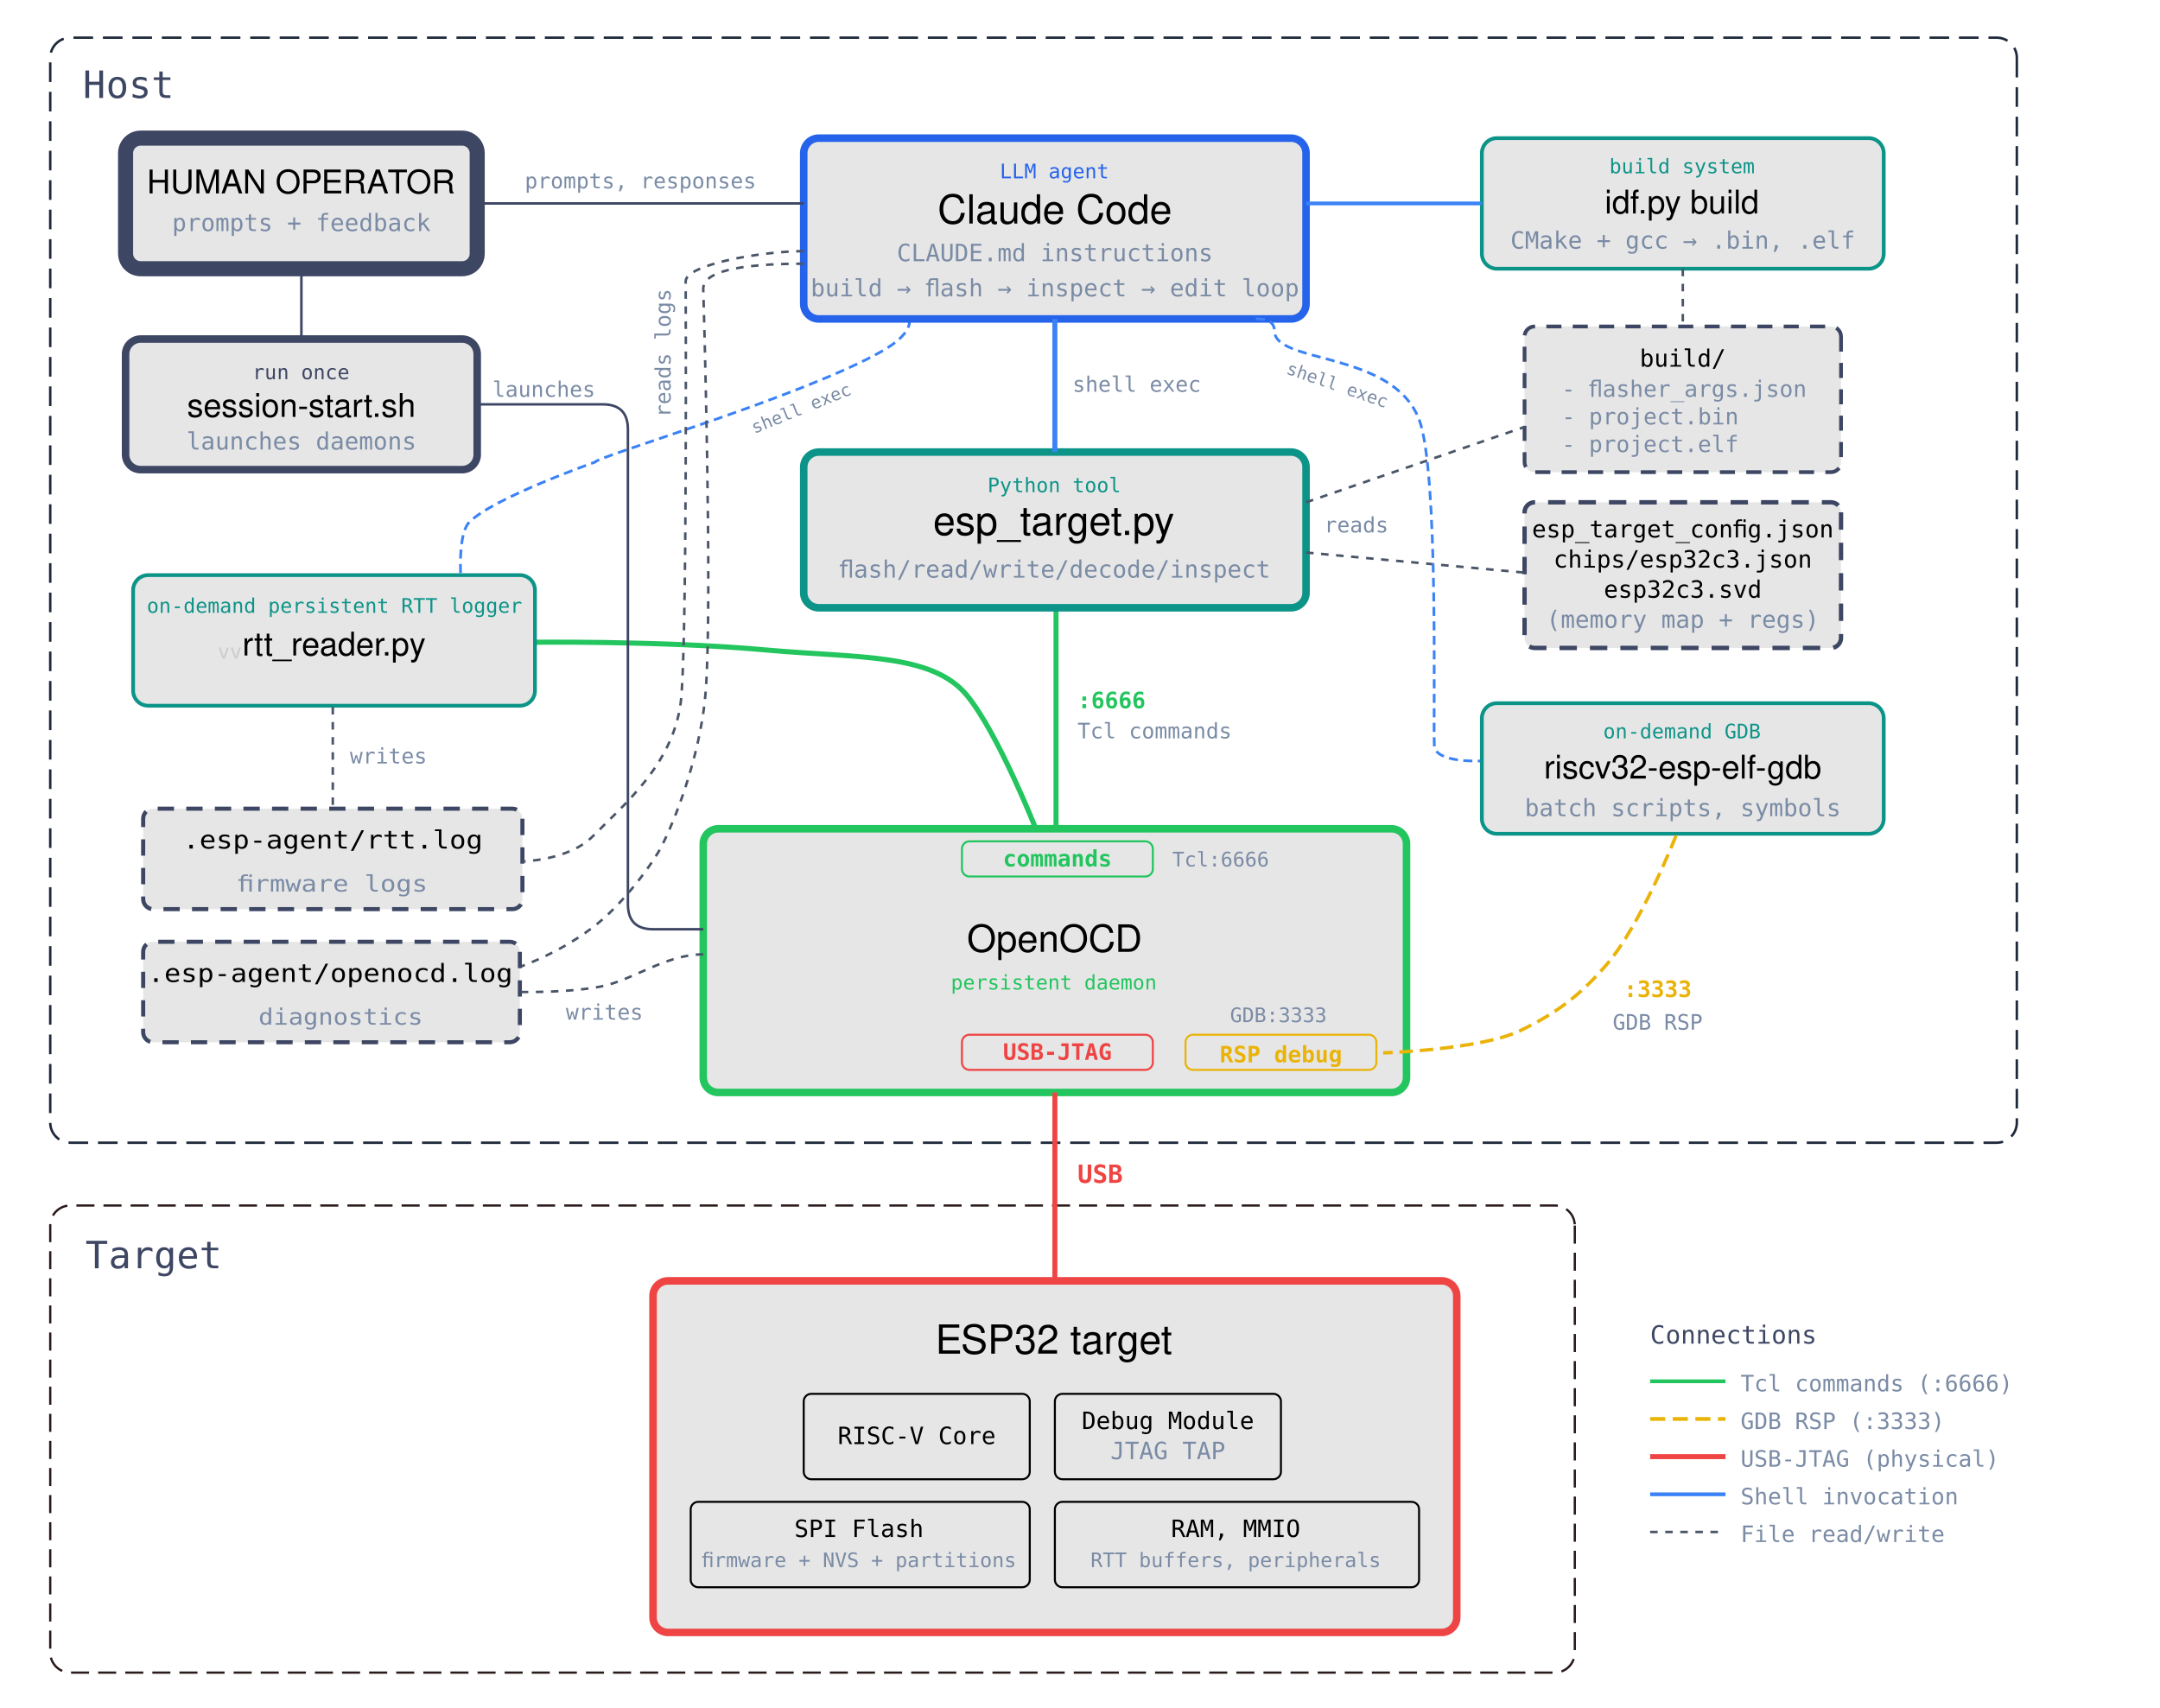
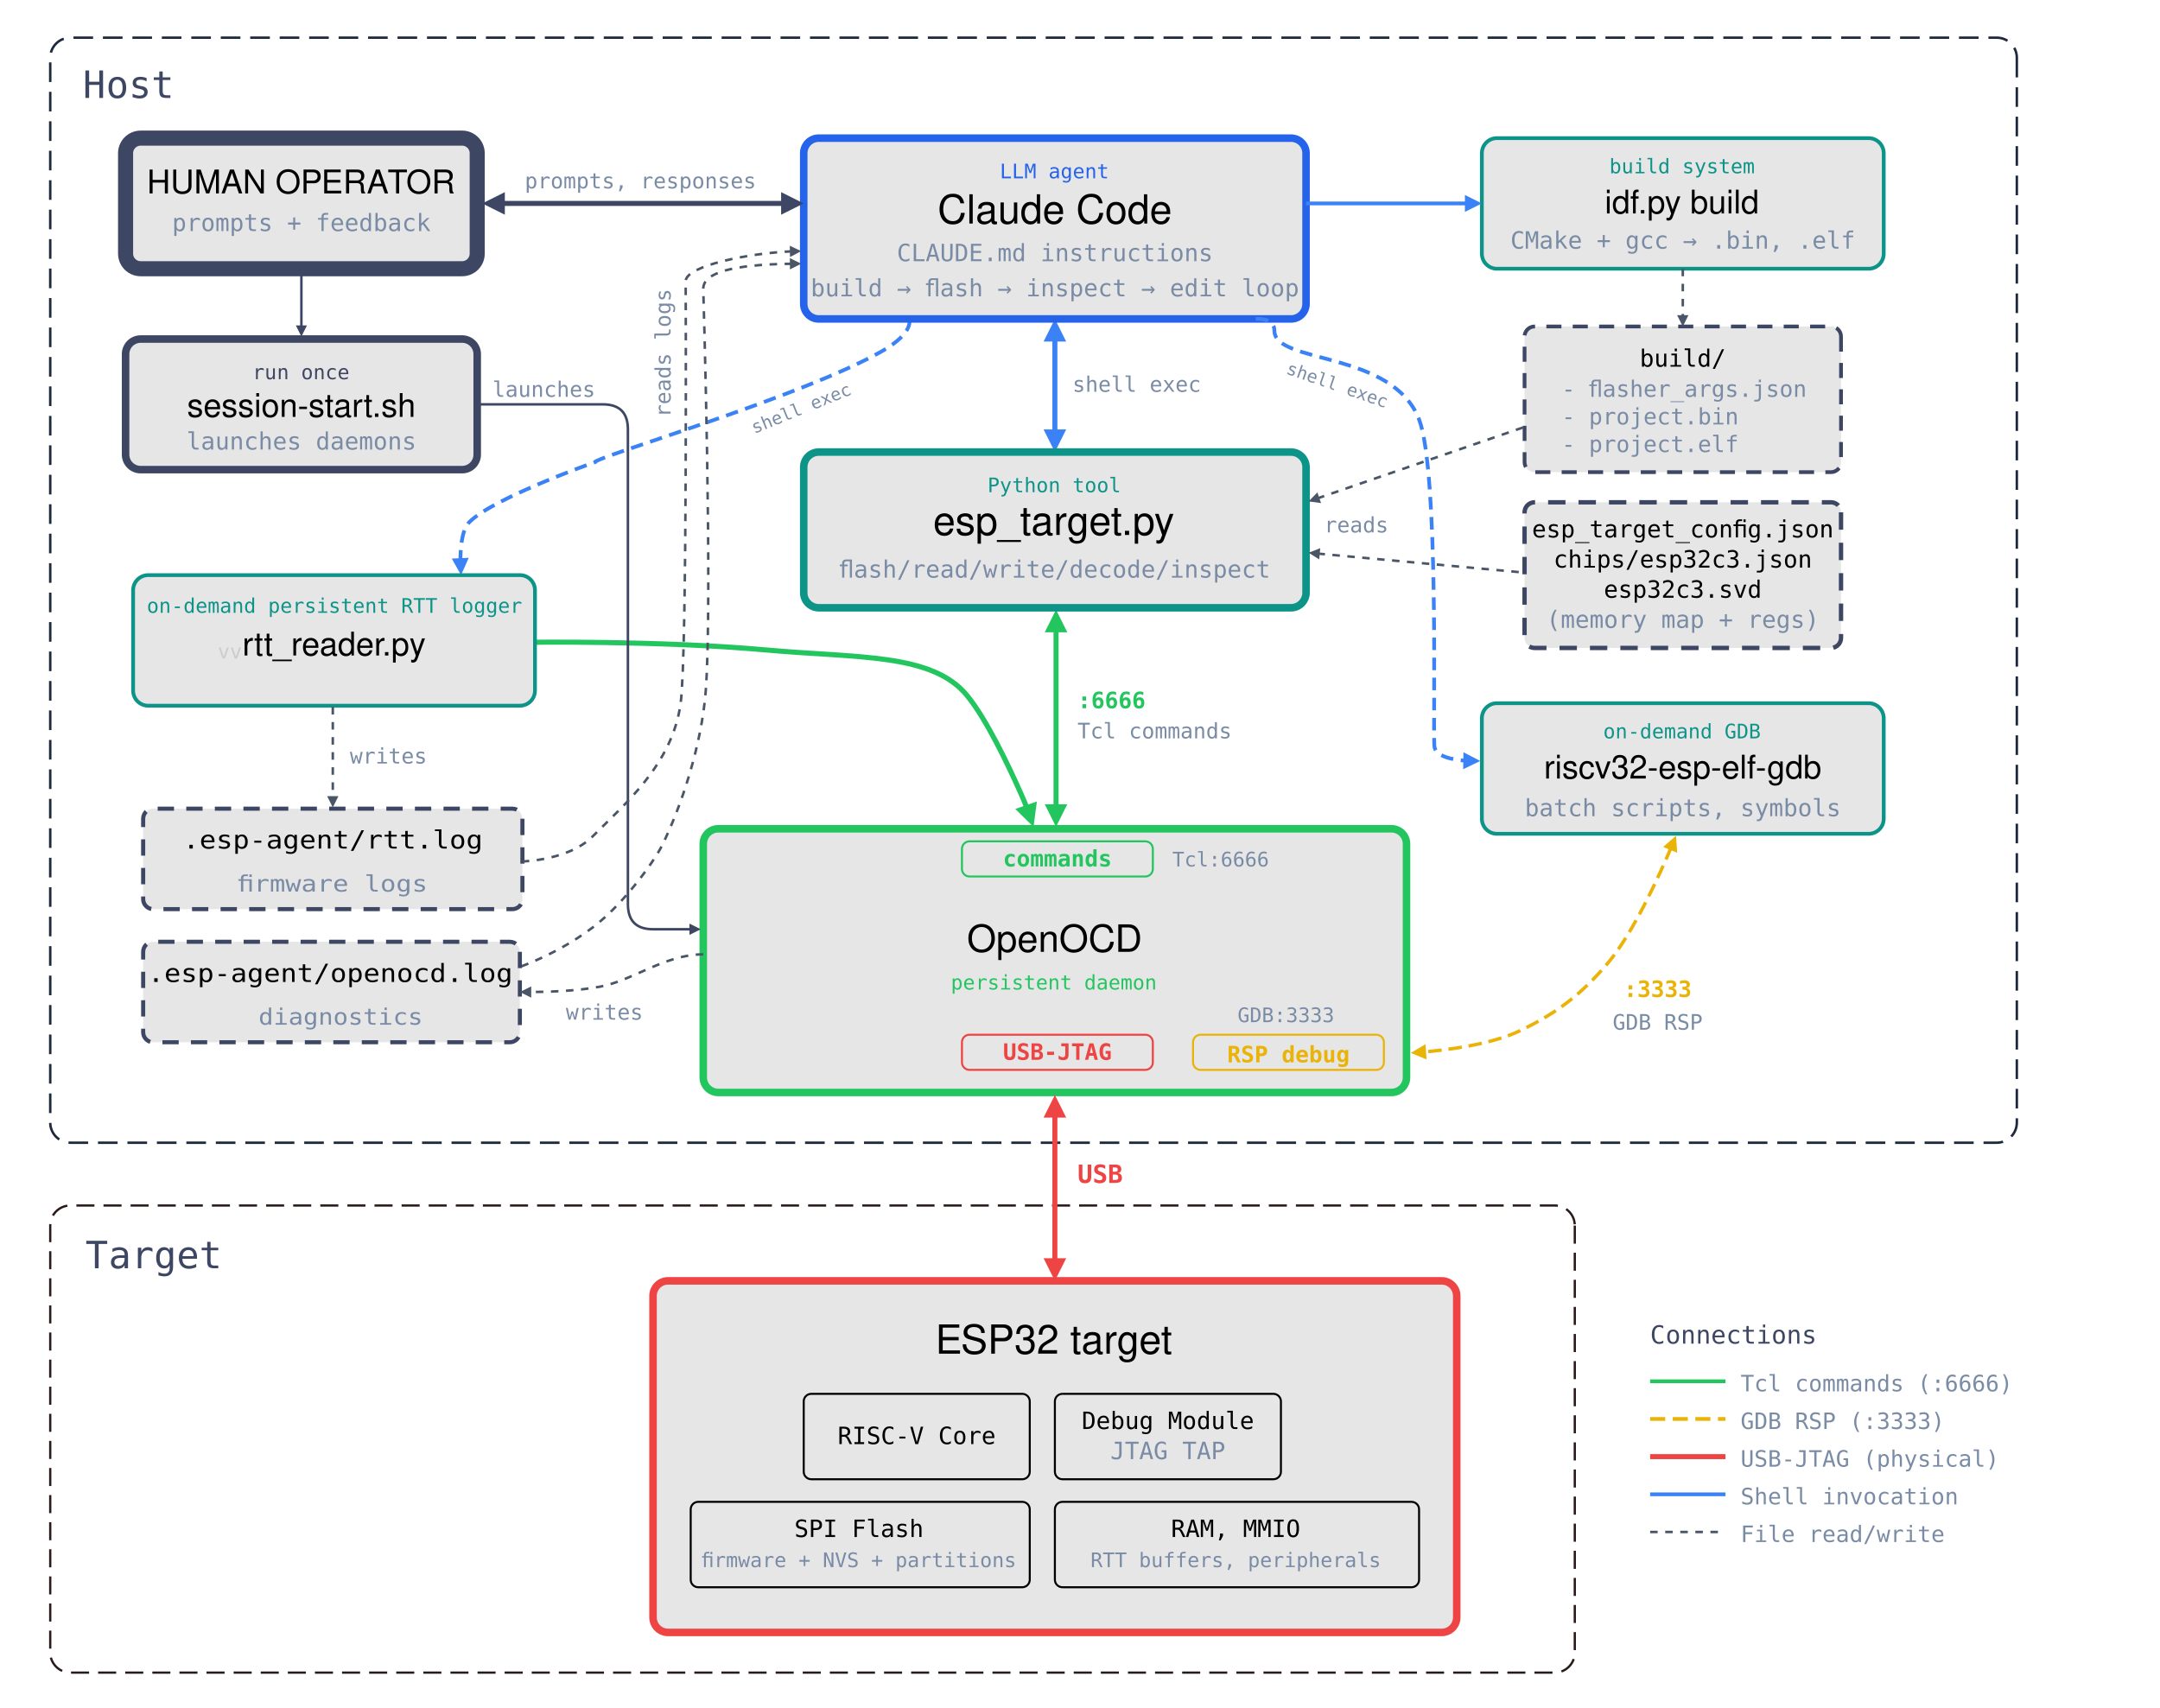
<svg xmlns="http://www.w3.org/2000/svg" width="100%" height="100%" viewBox="0 0 860 680" version="1.1" xml:space="preserve" style="fill-rule:evenodd;clip-rule:evenodd;">
-   <path d="M420.455,235.766l-0,94.468" style="fill:none;fill-rule:nonzero;stroke:#22c55e;stroke-width:2px;" />
-   <path d="M209.421,255.754c-0,-0 53.397,-0.769 95.558,3.044c36.589,3.308 66.162,1.163 80.073,18.168c12.49,15.269 27.437,53.28 27.437,53.28" style="fill:none;fill-rule:nonzero;stroke:#22c55e;stroke-width:2.03px;" />
+   <path d="M424.5,136l-4.5,-9l-4.5,9l9,0Z" style="fill:#3b82f6;fill-rule:nonzero;" />
+   <path d="M424.5,171l-4.5,9l-4.5,-9l9,0Z" style="fill:#3b82f6;fill-rule:nonzero;" />
+   <path d="M420,134.2l0,38.6" style="fill:none;fill-rule:nonzero;stroke:#3b82f6;stroke-width:2px;" />
+   <g>
+     <path d="M420.455,242.766l-0,86.468" style="fill:none;fill-rule:nonzero;" />
+     <path d="M424.955,251.766l-4.5,-9l-4.5,9l9,0Z" style="fill:#22c55e;fill-rule:nonzero;" />
+     <path d="M424.955,320.234l-4.5,9l-4.5,-9l9,-0Z" style="fill:#22c55e;fill-rule:nonzero;" />
+     <path d="M420.455,249.966l-0,72.068" style="fill:none;fill-rule:nonzero;stroke:#22c55e;stroke-width:2px;" />
+   </g>
+   <path d="M412.836,319.143l-1.347,10.103l-7.274,-7.14l8.621,-2.963Z" style="fill:#22c55e;fill-rule:nonzero;" />
+   <path d="M209.421,255.754c-0,-0 53.397,-0.769 95.558,3.044c36.589,3.308 66.162,1.163 80.073,18.168c7.566,9.25 16.034,26.846 21.535,39.281c1.019,2.306 1.856,4.353 2.531,6.102" style="fill:none;fill-rule:nonzero;stroke:#22c55e;stroke-width:2.03px;" />
  <path d="M803,23l-0,424c-0,4.415 -3.585,8 -8,8l-767,0c-4.415,0 -8,-3.585 -8,-8l-0,-424c-0,-4.415 3.585,-8 8,-8l767,0c4.415,0 8,3.585 8,8Z" style="fill:none;stroke:#1e293b;stroke-width:0.98px;stroke-dasharray:7.82,3.91;" />
-   <path d="M361.926,127c-0,0 2.488,5.284 -10.835,12.867c-31.693,18.039 -114.165,42.162 -114.165,44.133c-0,0 -40.546,14.267 -50.073,23.91c-4.883,4.943 -3.287,24.09 -3.287,24.09" style="fill:none;fill-rule:nonzero;stroke:#3b82f6;stroke-width:1.08px;stroke-dasharray:3.61,2.16;" />
+   <path d="M186.628,222.102l-3.062,6.898l-3.681,-6.588l6.743,-0.31Z" style="fill:#3b82f6;fill-rule:nonzero;" />
+   <path d="M361.926,127c-0,0 2.488,5.284 -10.835,12.867c-31.693,18.039 -114.165,42.162 -114.165,44.133c-0,0 -40.546,14.267 -50.073,23.91c-3.047,3.084 -3.571,10.532 -3.534,15.696" style="fill:none;fill-rule:nonzero;stroke:#3b82f6;stroke-width:1.5px;stroke-dasharray:5,3;" />
  <path d="M627,488l0,170c0,4.415 -3.585,8 -8,8l-591,0c-4.415,0 -8,-3.585 -8,-8l0,-170c0,-4.415 3.585,-8 8,-8l591,0c4.415,0 8,3.585 8,8Z" style="fill:none;stroke:#2a1a1a;stroke-width:0.9px;stroke-dasharray:7.19,3.6;" />
  <g transform="matrix(15,0,0,15,89.0846,505)" />
  <text x="34px" y="505px" style="font-family:'Menlo-Regular', 'Menlo', monospace;font-size:15px;fill:#3d4663;">T<tspan x="43.211px 52.422px 61.632px 70.843px 80.054px " y="505px 505px 505px 505px 505px ">arget</tspan>
  </text>
  <g>
    <path d="M190,61l0,40c0,3.311 -2.689,6 -6,6l-128,0c-3.311,0 -6,-2.689 -6,-6l0,-40c0,-3.311 2.689,-6 6,-6l128,0c3.311,0 6,2.689 6,6Z" style="fill:#e6e6e6;stroke:#3d4663;stroke-width:6px;" />
    <g transform="matrix(13,0,0,13,181.521,77)" />
    <text x="58.479px" y="77px" style="font-family:'Helvetica';font-size:13px;">HUMAN OPERA<tspan x="154.309px 162.021px 172.133px " y="77px 77px 77px ">TOR</tspan>
    </text>
    <text x="68.525px" y="92px" style="font-family:'Menlo-Regular', 'Menlo', monospace;font-size:9.5px;fill:#7a8ba5;">prompts + feedback</text>
  </g>
  <g>
    <path d="M190,141l0,40c0,3.311 -2.689,6 -6,6l-128,0c-3.311,0 -6,-2.689 -6,-6l0,-40c0,-3.311 2.689,-6 6,-6l128,0c3.311,0 6,2.689 6,6Z" style="fill:#e6e6e6;stroke:#3d4663;stroke-width:3px;" />
    <text x="100.504px" y="151px" style="font-family:'Menlo-Regular', 'Menlo', monospace;font-size:8px;fill:#3d4663;">ru<tspan x="110.252px 115.126px 120px 124.874px 129.748px " y="151px 151px 151px 151px 151px ">n onc</tspan>e</text>
    <text x="74.484px" y="166px" style="font-family:'Helvetica';font-size:13px;">session-start.sh</text>
    <text x="74.244px" y="179px" style="font-family:'Menlo-Regular', 'Menlo', monospace;font-size:9.5px;fill:#7a8ba5;">launches daemons</text>
  </g>
-   <path d="M120,107l0,28" style="fill:none;fill-rule:nonzero;stroke:#3d4663;stroke-width:1px;" />
+   <path d="M122.21,129.58l-2.21,4.42l-2.21,-4.42l4.42,-0Z" style="fill:#3d4663;fill-rule:nonzero;" />
+   <path d="M120,107l0,23.464" style="fill:none;fill-rule:nonzero;stroke:#3d4663;stroke-width:0.98px;" />
  <g>
    <path d="M520,61l0,60c0,3.311 -2.689,6 -6,6l-188,0c-3.311,0 -6,-2.689 -6,-6l0,-60c0,-3.311 2.689,-6 6,-6l188,0c3.311,0 6,2.689 6,6Z" style="fill:#e6e6e6;stroke:#2563eb;stroke-width:3px;" />
    <text x="398.067px" y="71px" style="font-family:'Menlo-Regular', 'Menlo', monospace;font-size:8px;fill:#2563eb;">LL<tspan x="407.815px 412.689px 417.563px 422.437px 427.311px 432.185px 437.059px " y="71px 71px 71px 71px 71px 71px 71px ">M agent</tspan>
    </text>
    <text x="373.301px" y="89px" style="font-family:'Helvetica';font-size:16px;">Claude Code</text>
    <text x="357.086px" y="104px" style="font-family:'Menlo-Regular', 'Menlo', monospace;font-size:9.5px;fill:#7a8ba5;">CLAUDE.md instructions</text>
    <g transform="matrix(9.5,0,0,9.5,368.525,118)" />
    <g transform="matrix(9.5,0,0,9.5,371.384,118)" />
    <text x="322.769px" y="118px" style="font-family:'Menlo-Regular', 'Menlo', monospace;font-size:9.5px;fill:#7a8ba5;">build → ﬂash → inspect → edit loop</text>
  </g>
-   <path d="M190,81l130,0" style="fill:none;fill-rule:nonzero;stroke:#3d4663;stroke-width:1px;" />
+   <path d="M201,76.5l-9,4.5l9,4.5l0,-9Z" style="fill:#3d4663;fill-rule:nonzero;" />
+   <path d="M311,76.5l9,4.5l-9,4.5l0,-9Z" style="fill:#3d4663;fill-rule:nonzero;" />
+   <path d="M199.2,81l113.6,0" style="fill:none;fill-rule:nonzero;stroke:#3d4663;stroke-width:2px;" />
  <g transform="matrix(8.5,0,0,8.5,301.057,75)" />
  <text x="208.943px" y="75px" style="font-family:'Menlo-Regular', 'Menlo', monospace;font-size:8.5px;fill:#7a8ba5;">prompts, responses</text>
  <g>
    <path d="M520,186l0,50c0,3.311 -2.689,6 -6,6l-188,0c-3.311,0 -6,-2.689 -6,-6l0,-50c0,-3.311 2.689,-6 6,-6l188,0c3.311,0 6,2.689 6,6Z" style="fill:#e6e6e6;stroke:#0d9488;stroke-width:3px;" />
    <text x="393.193px" y="196px" style="font-family:'Menlo-Regular', 'Menlo', monospace;font-size:8px;fill:#0d9488;">Py<tspan x="402.941px 407.815px 412.689px 417.563px 422.437px 427.311px 432.185px 437.059px 441.933px " y="196px 196px 196px 196px 196px 196px 196px 196px 196px ">thon tool</tspan>
    </text>
    <text x="371.523px" y="213px" style="font-family:'Helvetica';font-size:16px;">esp_target.py</text>
    <g transform="matrix(9.5,0,0,9.5,334.208,230)" />
    <g transform="matrix(9.5,0,0,9.5,337.068,230)" />
    <text x="334.208px" y="230px" style="font-family:'Menlo-Regular', 'Menlo', monospace;font-size:9.5px;fill:#7a8ba5;">ﬂash/read/write/decode/inspect</text>
  </g>
-   <path d="M420,127l0,53" style="fill:none;fill-rule:nonzero;stroke:#3b82f6;stroke-width:2px;" />
  <text x="427px" y="156px" style="font-family:'Menlo-Regular', 'Menlo', monospace;font-size:8.5px;fill:#7a8ba5;">shell exec</text>
  <g>
    <path d="M750,61l0,40c0,3.311 -2.689,6 -6,6l-148,0c-3.311,0 -6,-2.689 -6,-6l0,-40c0,-3.311 2.689,-6 6,-6l148,0c3.311,0 6,2.689 6,6Z" style="fill:#e6e6e6;stroke:#0d9488;stroke-width:1.5px;" />
    <text x="640.756px" y="69px" style="font-family:'Menlo-Regular', 'Menlo', monospace;font-size:8px;fill:#0d9488;">bu<tspan x="650.504px 655.378px 660.252px 665.126px 670px 674.874px 679.748px 684.622px 689.496px " y="69px 69px 69px 69px 69px 69px 69px 69px 69px ">ild syste</tspan>m</text>
    <text x="638.925px" y="85px" style="font-family:'Helvetica';font-size:13px;">idf.py build</text>
    <text x="601.366px" y="99px" style="font-family:'Menlo-Regular', 'Menlo', monospace;font-size:9.5px;fill:#7a8ba5;">CMake + gcc → .bin, .elf</text>
    <path d="M213,235l0,40c0,3.311 -2.689,6 -6,6l-148,0c-3.311,0 -6,-2.689 -6,-6l0,-40c0,-3.311 2.689,-6 6,-6l148,0c3.311,0 6,2.689 6,6Z" style="fill:#e6e6e6;stroke:#0d9488;stroke-width:1.5px;" />
    <g transform="matrix(8,0,0,8,209.489,244)" />
    <text x="58.453px" y="244px" style="font-family:'Menlo-Regular', 'Menlo', monospace;font-size:8px;fill:#0d9488;">on<tspan x="68.201px 73.075px 77.949px 82.823px 87.697px 92.571px 97.445px 102.319px 107.193px 112.067px 116.941px 121.815px 126.689px 131.563px 136.437px 141.311px 146.185px 151.059px 155.933px 160.807px 165.681px 170.555px 175.429px 180.303px 185.177px 190.051px 194.925px 199.799px 204.673px " y="244px 244px 244px 244px 244px 244px 244px 244px 244px 244px 244px 244px 244px 244px 244px 244px 244px 244px 244px 244px 244px 244px 244px 244px 244px 244px 244px 244px 244px ">-demand persistent RTT logger</tspan>
    </text>
    <text x="86.68px" y="262.199px" style="font-family:'Menlo-Regular', 'Menlo', monospace;font-size:8px;fill:#ccc;">vv</text>
    <g transform="matrix(13,0,0,13,169.496,261)" />
    <text x="96.504px" y="261px" style="font-family:'Helvetica';font-size:13px;">rtt_reader<tspan x="152.154px 155.766px " y="261px 261px ">.p</tspan>y</text>
  </g>
-   <path d="M520,81l70,0" style="fill:none;fill-rule:nonzero;stroke:#3b82f6;stroke-width:1.5px;" />
+   <path d="M583.25,77.625l6.75,3.375l-6.75,3.375l0,-6.75Z" style="fill:#3b82f6;fill-rule:nonzero;" />
+   <path d="M520,81l64.6,0" style="fill:none;fill-rule:nonzero;stroke:#3b82f6;stroke-width:1.5px;" />
  <g>
    <path d="M733,134l0,50c0,2.208 -1.792,4 -4,4l-118,0c-2.208,0 -4,-1.792 -4,-4l0,-50c0,-2.208 1.792,-4 4,-4l118,0c2.208,0 4,1.792 4,4Z" style="fill:#e6e6e6;stroke:#3d4663;stroke-width:1.5px;stroke-dasharray:6,4.5;" />
    <text x="652.842px" y="146px" style="font-family:'Menlo-Regular', 'Menlo', monospace;font-size:9.5px;">build/</text>
    <g transform="matrix(9,0,0,9,632.617,158)" />
    <g transform="matrix(9,0,0,9,635.326,158)" />
    <text x="621.78px" y="158px" style="font-family:'Menlo-Regular', 'Menlo', monospace;font-size:9px;fill:#7a8ba5;">- ﬂasher_args.json</text>
    <text x="621.78px" y="169px" style="font-family:'Menlo-Regular', 'Menlo', monospace;font-size:9px;fill:#7a8ba5;">- project.bin</text>
    <text x="621.78px" y="180px" style="font-family:'Menlo-Regular', 'Menlo', monospace;font-size:9px;fill:#7a8ba5;">- project.elf</text>
  </g>
-   <path d="M670,107l0,23" style="fill:none;fill-rule:nonzero;stroke:#4a5568;stroke-width:1px;stroke-dasharray:3,3;" />
-   <path d="M520,200l87,-30" style="fill:none;fill-rule:nonzero;stroke:#4a5568;stroke-width:1px;stroke-dasharray:3,3;" />
+   <path d="M672.25,125.5l-2.25,4.5l-2.25,-4.5l4.5,0Z" style="fill:#4a5568;fill-rule:nonzero;" />
+   <path d="M670,107l0,19.4" style="fill:none;fill-rule:nonzero;stroke:#4a5568;stroke-width:1px;stroke-dasharray:3,3;" />
+   <path d="M524.513,196.069l-3.513,3.586l4.977,0.659l-1.464,-4.245Z" style="fill:#4a5568;fill-rule:nonzero;" />
+   <path d="M524.396,198.484c15.944,-5.498 82.604,-28.484 82.604,-28.484" style="fill:none;fill-rule:nonzero;stroke:#4a5568;stroke-width:1px;stroke-dasharray:2.99,2.99;" />
  <text x="527.206px" y="212px" style="font-family:'Menlo-Regular', 'Menlo', monospace;font-size:8.5px;fill:#7a8ba5;">reads</text>
  <g>
    <path d="M733,204l0,50c0,2.208 -1.792,4 -4,4l-118,0c-2.208,0 -4,-1.792 -4,-4l0,-50c0,-2.208 1.792,-4 4,-4l118,0c2.208,0 4,1.792 4,4Z" style="fill:#e6e6e6;stroke:#3d4663;stroke-width:1.73px;stroke-dasharray:6.92,5.19;" />
    <text x="638.543px" y="238px" style="font-family:'Menlo-Regular', 'Menlo', monospace;font-size:9.5px;">esp32c3.svd</text>
    <g transform="matrix(9.5,0,0,9.5,690.018,214)" />
    <g transform="matrix(9.5,0,0,9.5,692.878,214)" />
    <g transform="matrix(9.5,0,0,9.5,730.055,214)" />
    <text x="609.945px" y="214px" style="font-family:'Menlo-Regular', 'Menlo', monospace;font-size:9.5px;">esp_target_conﬁg.json</text>
    <g transform="matrix(9.5,0,0,9.5,721.475,226)" />
    <text x="618.525px" y="226px" style="font-family:'Menlo-Regular', 'Menlo', monospace;font-size:9.5px;">chips/esp32c3.json</text>
    <text x="615.665px" y="250px" style="font-family:'Menlo-Regular', 'Menlo', monospace;font-size:9.5px;fill:#7a8ba5;">(memory map + regs)</text>
  </g>
-   <path d="M520,220l87,8" style="fill:none;fill-rule:nonzero;stroke:#4a5568;stroke-width:1px;stroke-dasharray:3,3;" />
+   <path d="M525.655,218.276l-4.655,1.816l4.246,2.635l0.409,-4.451Z" style="fill:#4a5568;fill-rule:nonzero;" />
+   <path d="M524.561,220.419c16.232,1.493 82.439,7.581 82.439,7.581" style="fill:none;fill-rule:nonzero;stroke:#4a5568;stroke-width:0.99px;stroke-dasharray:2.98,2.98;" />
  <g>
    <path d="M750,286l0,40c0,3.311 -2.689,6 -6,6l-148,0c-3.311,0 -6,-2.689 -6,-6l0,-40c0,-3.311 2.689,-6 6,-6l148,0c3.311,0 6,2.689 6,6Z" style="fill:#e6e6e6;stroke:#0d9488;stroke-width:1.5px;" />
    <g transform="matrix(8,0,0,8,701.623,294)" />
    <text x="638.319px" y="294px" style="font-family:'Menlo-Regular', 'Menlo', monospace;font-size:8px;fill:#0d9488;">on<tspan x="648.067px 652.941px 657.815px 662.689px 667.563px 672.437px 677.311px 682.185px 687.059px 691.933px 696.807px " y="294px 294px 294px 294px 294px 294px 294px 294px 294px 294px 294px ">-demand GDB</tspan>
    </text>
    <text x="614.728px" y="310px" style="font-family:'Helvetica';font-size:13px;">riscv32-esp-elf-gdb</text>
    <text x="607.086px" y="325px" style="font-family:'Menlo-Regular', 'Menlo', monospace;font-size:9.5px;fill:#7a8ba5;">batch scripts, symbols</text>
  </g>
-   <path d="M500,127c0,0 7.41,-0.71 7.396,4.648c-0.035,13.39 46.991,7.808 57.604,35.352c7.936,20.596 5.546,119.267 6.073,129.91c0.343,6.94 18.287,6.09 18.287,6.09" style="fill:none;fill-rule:nonzero;stroke:#3b82f6;stroke-width:1.08px;stroke-dasharray:3.61,2.16;" />
+   <path d="M582.659,299.528l6.701,3.472l-6.798,3.277l0.097,-6.749Z" style="fill:#3b82f6;fill-rule:nonzero;" />
+   <path d="M500,127c0,0 7.41,-0.71 7.396,4.648c-0.035,13.39 46.991,7.808 57.604,35.352c7.936,20.596 5.546,119.267 6.073,129.91c0.218,4.419 7.573,5.679 12.887,6.012" style="fill:none;fill-rule:nonzero;stroke:#3b82f6;stroke-width:1.5px;stroke-dasharray:5,3;" />
  <g transform="matrix(0.944897,0.327368,-0.327368,0.944897,76.8792,-159.348)">
    <g transform="matrix(7,0,0,7,553.929,148.696)" />
    <text x="511.785px" y="148.696px" style="font-family:'Menlo-Regular', 'Menlo', monospace;font-size:7px;fill:#7a8ba5;">shell exec</text>
  </g>
  <g transform="matrix(0.926807,-0.375538,0.375538,0.926807,-42.8849,125.433)">
    <g transform="matrix(7,0,0,7,342.487,172.733)" />
    <text x="300.343px" y="172.733px" style="font-family:'Menlo-Regular', 'Menlo', monospace;font-size:7px;fill:#7a8ba5;">shell exec</text>
  </g>
  <g>
    <path d="M560,336l0,93c0,3.311 -2.689,6 -6,6l-268,0c-3.311,0 -6,-2.689 -6,-6l0,-93c0,-3.311 2.689,-6 6,-6l268,0c3.311,0 6,2.689 6,6Z" style="fill:#e6e6e6;stroke:#22c55e;stroke-width:3px;" />
    <text x="378.571px" y="394px" style="font-family:'Menlo-Regular', 'Menlo', monospace;font-size:8px;fill:#22c55e;">pe<tspan x="388.319px 393.193px 398.067px 402.941px 407.815px 412.689px 417.563px 422.437px 427.311px 432.185px 437.059px 441.933px 446.807px 451.681px 456.555px " y="394px 394px 394px 394px 394px 394px 394px 394px 394px 394px 394px 394px 394px 394px 394px ">rsistent daemon</tspan>
    </text>
    <text x="384.987px" y="379px" style="font-family:'Helvetica';font-size:15px;">OpenOCD</text>
    <text x="466.734px" y="345px" style="font-family:'Menlo-Regular', 'Menlo', monospace;font-size:8px;fill:#7a8ba5;">Tcl:6666</text>
    <path d="M459,338l0,8c0,1.656 -1.344,3 -3,3l-70,0c-1.656,0 -3,-1.344 -3,-3l0,-8c0,-1.656 1.344,-3 3,-3l70,0c1.656,0 3,1.344 3,3Z" style="fill:#e6e6e6;stroke:#22c55e;stroke-width:0.8px;" />
    <text x="399.326px" y="345px" style="font-family:'Menlo-Bold', 'Menlo', monospace;font-weight:700;font-size:9px;fill:#22c55e;">commands</text>
    <path d="M459,415l0,8c0,1.656 -1.344,3 -3,3l-70,0c-1.656,0 -3,-1.344 -3,-3l0,-8c0,-1.656 1.344,-3 3,-3l70,0c1.656,0 3,1.344 3,3Z" style="fill:#e6e6e6;stroke:#ef4444;stroke-width:0.8px;" />
    <g transform="matrix(9,0,0,9,442.674,422)" />
    <text x="399.326px" y="422px" style="font-family:'Menlo-Bold', 'Menlo', monospace;font-weight:700;font-size:9px;fill:#ef4444;">USB-JTAG</text>
-     <text x="489.734px" y="407px" style="font-family:'Menlo-Regular', 'Menlo', monospace;font-size:8px;fill:#7a8ba5;">GDB:3333</text>
-     <path d="M548,415l0,8c0,1.656 -1.344,3 -3,3l-70,0c-1.656,0 -3,-1.344 -3,-3l0,-8c0,-1.656 1.344,-3 3,-3l70,0c1.656,0 3,1.344 3,3Z" style="fill:#e6e6e6;stroke:#eab308;stroke-width:0.8px;" />
-     <text x="485.617px" y="423px" style="font-family:'Menlo-Bold', 'Menlo', monospace;font-weight:700;font-size:9px;fill:#eab308;">RSP debug</text>
-   </g>
-   <path d="M190,161l50,0c6.667,0 10,3.333 10,10l0,189c0,6.667 3.333,10 10,10l20,0" style="fill:none;fill-rule:nonzero;stroke:#3d4663;stroke-width:1px;" />
+     <text x="492.734px" y="407px" style="font-family:'Menlo-Regular', 'Menlo', monospace;font-size:8px;fill:#7a8ba5;">GDB:3333</text>
+     <path d="M551,415l0,8c0,1.656 -1.344,3 -3,3l-70,0c-1.656,0 -3,-1.344 -3,-3l0,-8c0,-1.656 1.344,-3 3,-3l70,0c1.656,0 3,1.344 3,3Z" style="fill:#e6e6e6;stroke:#eab308;stroke-width:0.8px;" />
+     <text x="488.617px" y="423px" style="font-family:'Menlo-Bold', 'Menlo', monospace;font-weight:700;font-size:9px;fill:#eab308;">RSP debug</text>
+   </g>
+   <path d="M274.5,367.75l4.5,2.25l-4.5,2.25l0,-4.5Z" style="fill:#3d4663;fill-rule:nonzero;" />
+   <path d="M190,161l50,0c6.667,0 10,3.333 10,10l0,189c0,6.667 3.333,10 10,10l15.4,0" style="fill:none;fill-rule:nonzero;stroke:#3d4663;stroke-width:1px;" />
  <text x="196.061px" y="158px" style="font-family:'Menlo-Regular', 'Menlo', monospace;font-size:8.5px;fill:#7a8ba5;">launches</text>
  <g transform="matrix(8.5,0,0,8.5,170,304)" />
  <text x="139.295px" y="304px" style="font-family:'Menlo-Regular', 'Menlo', monospace;font-size:8.5px;fill:#7a8ba5;">writes</text>
  <g transform="matrix(8.5,0,0,8.5,256,406)" />
  <text x="225.295px" y="406px" style="font-family:'Menlo-Regular', 'Menlo', monospace;font-size:8.5px;fill:#7a8ba5;">writes</text>
  <text x="429px" y="282px" style="font-family:'Menlo-Bold', 'Menlo', monospace;font-weight:700;font-size:9px;fill:#22c55e;">:6666</text>
  <g transform="matrix(8.5,0,0,8.5,490.409,294)" />
  <text x="429px" y="294px" style="font-family:'Menlo-Regular', 'Menlo', monospace;font-size:8.5px;fill:#7a8ba5;">Tcl commands</text>
-   <path d="M667.294,332.77c0,-0 -13.964,35.371 -27.459,51.115c-10.553,12.311 -19.954,19.457 -34.604,26.516c-15.688,7.559 -54.525,8.84 -54.525,8.84" style="fill:none;fill-rule:nonzero;stroke:#eab308;stroke-width:1.35px;stroke-dasharray:5.4,2.7;" />
+   <path d="M667.791,339.549l-0.497,-6.779l-5.126,4.465l5.623,2.314Z" style="fill:#eab308;fill-rule:nonzero;" />
+   <path d="M567.983,421.849l-6.277,-2.608l5.853,-3.457l0.424,6.065Z" style="fill:#eab308;fill-rule:nonzero;" />
+   <path d="M665.442,337.268c-4.232,10.031 -15.063,34.316 -25.607,46.617c-10.553,12.311 -19.954,19.457 -34.604,26.516c-11.65,5.613 -29.998,7.765 -38.673,8.5" style="fill:none;fill-rule:nonzero;stroke:#eab308;stroke-width:1.35px;stroke-dasharray:5.4,2.7;" />
  <text x="646.454px" y="397px" style="font-family:'Menlo-Bold', 'Menlo', monospace;font-weight:700;font-size:9px;fill:#eab308;">:3333</text>
  <text x="642.089px" y="410px" style="font-family:'Menlo-Regular', 'Menlo', monospace;font-size:8.5px;fill:#7a8ba5;">GDB RSP</text>
  <g>
    <g>
      <path d="M208,326l-0,32c-0,2.208 -1.792,4 -4,4l-143,0c-2.208,0 -4,-1.792 -4,-4l-0,-32c-0,-2.208 1.792,-4 4,-4l143,0c2.208,0 4,1.792 4,4Z" style="fill:#e6e6e6;stroke:#3d4663;stroke-width:1.63px;stroke-dasharray:6.5,4.88;" />
      <g transform="matrix(1,0,0,0.907285,0,31.3259)">
        <text x="72.778px" y="337.873px" style="font-family:'Menlo-Regular', 'Menlo', monospace;font-size:11.022px;">.esp-agent/rtt.log</text>
      </g>
      <g transform="matrix(1,0,0,0.860927,0,49.3709)">
        <g transform="matrix(10.4538,0,0,10.4538,94.7375,355)" />
        <g transform="matrix(10.4538,0,0,10.4538,97.8844,355)" />
        <g transform="matrix(10.4538,0,0,10.4538,170.262,355)" />
        <text x="94.738px" y="355px" style="font-family:'Menlo-Regular', 'Menlo', monospace;font-size:10.454px;fill:#7a8ba5;">ﬁrmware logs</text>
      </g>
    </g>
  </g>
-   <path d="M320,105c-26.667,0 -40,3.333 -40,10c0,0 3.748,123.033 1,160c-1.601,21.54 -9.779,46.341 -17.485,61.801c-2.881,5.779 -14.815,22.852 -27.496,32.464c-16.85,12.773 -35.019,17.735 -35.019,17.735" style="fill:none;fill-rule:nonzero;stroke:#4a5568;stroke-width:1px;stroke-dasharray:3,3;" />
+   <path d="M314.513,107.277l4.487,-2.277l-4.513,-2.223l0.026,4.5Z" style="fill:#4a5568;fill-rule:nonzero;" />
+   <path d="M315.4,105.021c-24.179,0.294 -35.4,3.62 -35.4,9.979c-0,0 3.748,123.033 1,160c-1.601,21.54 -9.779,46.341 -17.485,61.801c-2.881,5.779 -14.815,22.852 -27.496,32.464c-16.85,12.773 -35.019,17.735 -35.019,17.735" style="fill:none;fill-rule:nonzero;stroke:#4a5568;stroke-width:1px;stroke-dasharray:3,3;" />
  <g transform="matrix(-3.82857e-16,-1,1,-3.82857e-16,152,382)">
    <text x="215.826px" y="115px" style="font-family:'Menlo-Regular', 'Menlo', monospace;font-size:8.5px;fill:#7a8ba5;">reads logs</text>
  </g>
  <g>
    <g>
      <path d="M206.984,379l0,32c0,2.208 -1.792,4 -4,4l-141.984,0c-2.208,0 -4,-1.792 -4,-4l0,-32c0,-2.208 1.792,-4 4,-4l141.984,0c2.208,0 4,1.792 4,4Z" style="fill:#e6e6e6;stroke:#3d4663;stroke-width:1.62px;stroke-dasharray:6.48,4.86;" />
      <g transform="matrix(1,0,0,0.91105,0,34.7796)">
        <text x="58.78px" y="391px" style="font-family:'Menlo-Regular', 'Menlo', monospace;font-size:10.976px;">.esp-agent/openocd.log</text>
      </g>
      <g transform="matrix(1,0,0,0.91105,0,36.2918)">
        <text x="102.927px" y="408px" style="font-family:'Menlo-Regular', 'Menlo', monospace;font-size:9.879px;fill:#7a8ba5;">diagnostics</text>
      </g>
    </g>
  </g>
-   <path d="M280,380c-15.156,0 -27.865,10.329 -40.865,12.829c-12.176,2.341 -27.994,2.171 -32.135,2.171" style="fill:none;fill-rule:nonzero;stroke:#4a5568;stroke-width:1px;stroke-dasharray:3,3;" />
-   <path d="M132.499,281.501l-0,39" style="fill:none;fill-rule:nonzero;stroke:#4a5568;stroke-width:1px;stroke-dasharray:3,3;" />
-   <path d="M320,100c-16.667,0 -47,5.333 -47,12c0,0 0.667,148.333 -2,168c-3.328,24.543 -22.5,40.333 -35,53c-9.488,9.614 -28,10 -28,10" style="fill:none;fill-rule:nonzero;stroke:#4a5568;stroke-width:1px;stroke-dasharray:3,3;" />
-   <path d="M420,435l0,75" style="fill:none;fill-rule:nonzero;stroke:#ef4444;stroke-width:2px;" />
+   <path d="M211.5,397.25l-4.5,-2.25l4.5,-2.25l0,4.5Z" style="fill:#4a5568;fill-rule:nonzero;" />
+   <path d="M280,380c-15.156,0 -27.865,10.329 -40.865,12.829c-9.822,1.888 -22.015,2.143 -28.535,2.171" style="fill:none;fill-rule:nonzero;stroke:#4a5568;stroke-width:1px;stroke-dasharray:3,3;" />
+   <path d="M134.749,317.001l-2.25,4.5l-2.25,-4.5l4.5,0Z" style="fill:#4a5568;fill-rule:nonzero;" />
+   <path d="M132.499,281.501l-0,36.4" style="fill:none;fill-rule:nonzero;stroke:#4a5568;stroke-width:1px;stroke-dasharray:3,3;" />
+   <path d="M314.547,102.342l4.453,-2.342l-4.545,-2.157l0.092,4.499Z" style="fill:#4a5568;fill-rule:nonzero;" />
+   <path d="M315.401,100.074c-16.958,0.665 -42.401,5.717 -42.401,11.926c0,0 0.667,148.333 -2,168c-3.328,24.543 -22.5,40.333 -35,53c-9.488,9.614 -28,10 -28,10" style="fill:none;fill-rule:nonzero;stroke:#4a5568;stroke-width:1px;stroke-dasharray:3,3;" />
+   <path d="M424.5,445l-4.5,-9l-4.5,9l9,0Z" style="fill:#ef4444;fill-rule:nonzero;" />
+   <path d="M424.5,501l-4.5,9l-4.5,-9l9,0Z" style="fill:#ef4444;fill-rule:nonzero;" />
+   <path d="M420,443.2l0,59.6" style="fill:none;fill-rule:nonzero;stroke:#ef4444;stroke-width:2px;" />
  <g transform="matrix(10,0,0,10,447.062,471)" />
  <text x="429px" y="471px" style="font-family:'Menlo-Bold', 'Menlo', monospace;font-weight:700;font-size:10px;fill:#ef4444;">USB</text>
  <g>
    <path d="M580,516l0,128c0,3.311 -2.689,6 -6,6l-308,0c-3.311,0 -6,-2.689 -6,-6l0,-128c0,-3.311 2.689,-6 6,-6l308,0c3.311,0 6,2.689 6,6Z" style="fill:#e6e6e6;stroke:#ef4444;stroke-width:3px;" />
    <g transform="matrix(16,0,0,16,467.586,539)" />
    <text x="372.414px" y="539px" style="font-family:'Helvetica';font-size:16px;">ESP32 target</text>
    <path d="M410,558l0,28c0,1.656 -1.344,3 -3,3l-84,0c-1.656,0 -3,-1.344 -3,-3l0,-28c0,-1.656 1.344,-3 3,-3l84,0c1.656,0 3,1.344 3,3Z" style="fill:#e6e6e6;stroke:#000;stroke-width:0.8px;" />
    <text x="333.543px" y="575px" style="font-family:'Menlo-Regular', 'Menlo', monospace;font-size:9.5px;">RISC-V Core</text>
    <path d="M510,558l0,28c0,1.656 -1.344,3 -3,3l-84,0c-1.656,0 -3,-1.344 -3,-3l0,-28c0,-1.656 1.344,-3 3,-3l84,0c1.656,0 3,1.344 3,3Z" style="fill:#e6e6e6;stroke:#000;stroke-width:0.8px;" />
    <text x="430.683px" y="569px" style="font-family:'Menlo-Regular', 'Menlo', monospace;font-size:9.5px;">Debug Module</text>
    <text x="442.122px" y="581px" style="font-family:'Menlo-Regular', 'Menlo', monospace;font-size:9.5px;fill:#7a8ba5;">JTAG TAP</text>
    <path d="M410,601l0,28c0,1.656 -1.344,3 -3,3l-129,0c-1.656,0 -3,-1.344 -3,-3l0,-28c0,-1.656 1.344,-3 3,-3l129,0c1.656,0 3,1.344 3,3Z" style="fill:#e6e6e6;stroke:#000;stroke-width:0.8px;" />
    <g transform="matrix(9.5,0,0,9.5,367.738,612)" />
    <text x="316.262px" y="612px" style="font-family:'Menlo-Regular', 'Menlo', monospace;font-size:9.5px;">SPI Flash</text>
    <g transform="matrix(8,0,0,8,279.387,624)" />
    <g transform="matrix(8,0,0,8,281.795,624)" />
    <text x="279.387px" y="624px" style="font-family:'Menlo-Regular', 'Menlo', monospace;font-size:8px;fill:#7a8ba5;">ﬁrmware + NVS + partitions</text>
    <path d="M565,601l0,28c0,1.656 -1.344,3 -3,3l-139,0c-1.656,0 -3,-1.344 -3,-3l0,-28c0,-1.656 1.344,-3 3,-3l139,0c1.656,0 3,1.344 3,3Z" style="fill:#e6e6e6;stroke:#000;stroke-width:0.8px;" />
    <g transform="matrix(9.5,0,0,9.5,517.738,612)" />
    <text x="466.262px" y="612px" style="font-family:'Menlo-Regular', 'Menlo', monospace;font-size:9.5px;">RAM, MMIO</text>
    <g transform="matrix(8,0,0,8,549.797,624)" />
    <text x="434.203px" y="624px" style="font-family:'Menlo-Regular', 'Menlo', monospace;font-size:8px;fill:#7a8ba5;">RTT buffers, peripherals</text>
  </g>
  <g>
    <g>
      <text x="657px" y="535px" style="font-family:'Menlo-Regular', 'Menlo', monospace;font-size:10px;fill:#3d4663;">C<tspan x="663.141px 669.281px 675.422px 681.562px 687.703px 693.843px 699.984px 706.124px 712.265px 718.405px " y="535px 535px 535px 535px 535px 535px 535px 535px 535px 535px ">onnections</tspan>
      </text>
      <path d="M657,550l30,0" style="fill:none;fill-rule:nonzero;stroke:#22c55e;stroke-width:1.5px;" />
      <text x="693px" y="554px" style="font-family:'Menlo-Regular', 'Menlo', monospace;font-size:9px;fill:#7a8ba5;">Tcl commands (:6666)</text>
      <path d="M657,565l30,0" style="fill:none;fill-rule:nonzero;stroke:#eab308;stroke-width:1.5px;stroke-dasharray:6,3;" />
      <text x="693px" y="569px" style="font-family:'Menlo-Regular', 'Menlo', monospace;font-size:9px;fill:#7a8ba5;">GDB RSP (:3333)</text>
      <path d="M657,580l30,0" style="fill:none;fill-rule:nonzero;stroke:#ef4444;stroke-width:2px;" />
      <text x="693px" y="584px" style="font-family:'Menlo-Regular', 'Menlo', monospace;font-size:9px;fill:#7a8ba5;">USB-JTAG (physical)</text>
      <path d="M657,595l30,0" style="fill:none;fill-rule:nonzero;stroke:#3b82f6;stroke-width:1.5px;" />
      <text x="693px" y="599px" style="font-family:'Menlo-Regular', 'Menlo', monospace;font-size:9px;fill:#7a8ba5;">Shell invocation</text>
      <path d="M657,610l30,0" style="fill:none;fill-rule:nonzero;stroke:#4a5568;stroke-width:1px;stroke-dasharray:3,3;" />
      <text x="693px" y="614px" style="font-family:'Menlo-Regular', 'Menlo', monospace;font-size:9px;fill:#7a8ba5;">File read/write</text>
    </g>
  </g>
  <g transform="matrix(15,0,0,15,69.663,39)" />
  <text x="33px" y="39px" style="font-family:'Menlo-Regular', 'Menlo', monospace;font-size:15px;fill:#3d4663;">H<tspan x="42.211px 51.422px 60.632px " y="39px 39px 39px ">ost</tspan>
  </text>
</svg>
